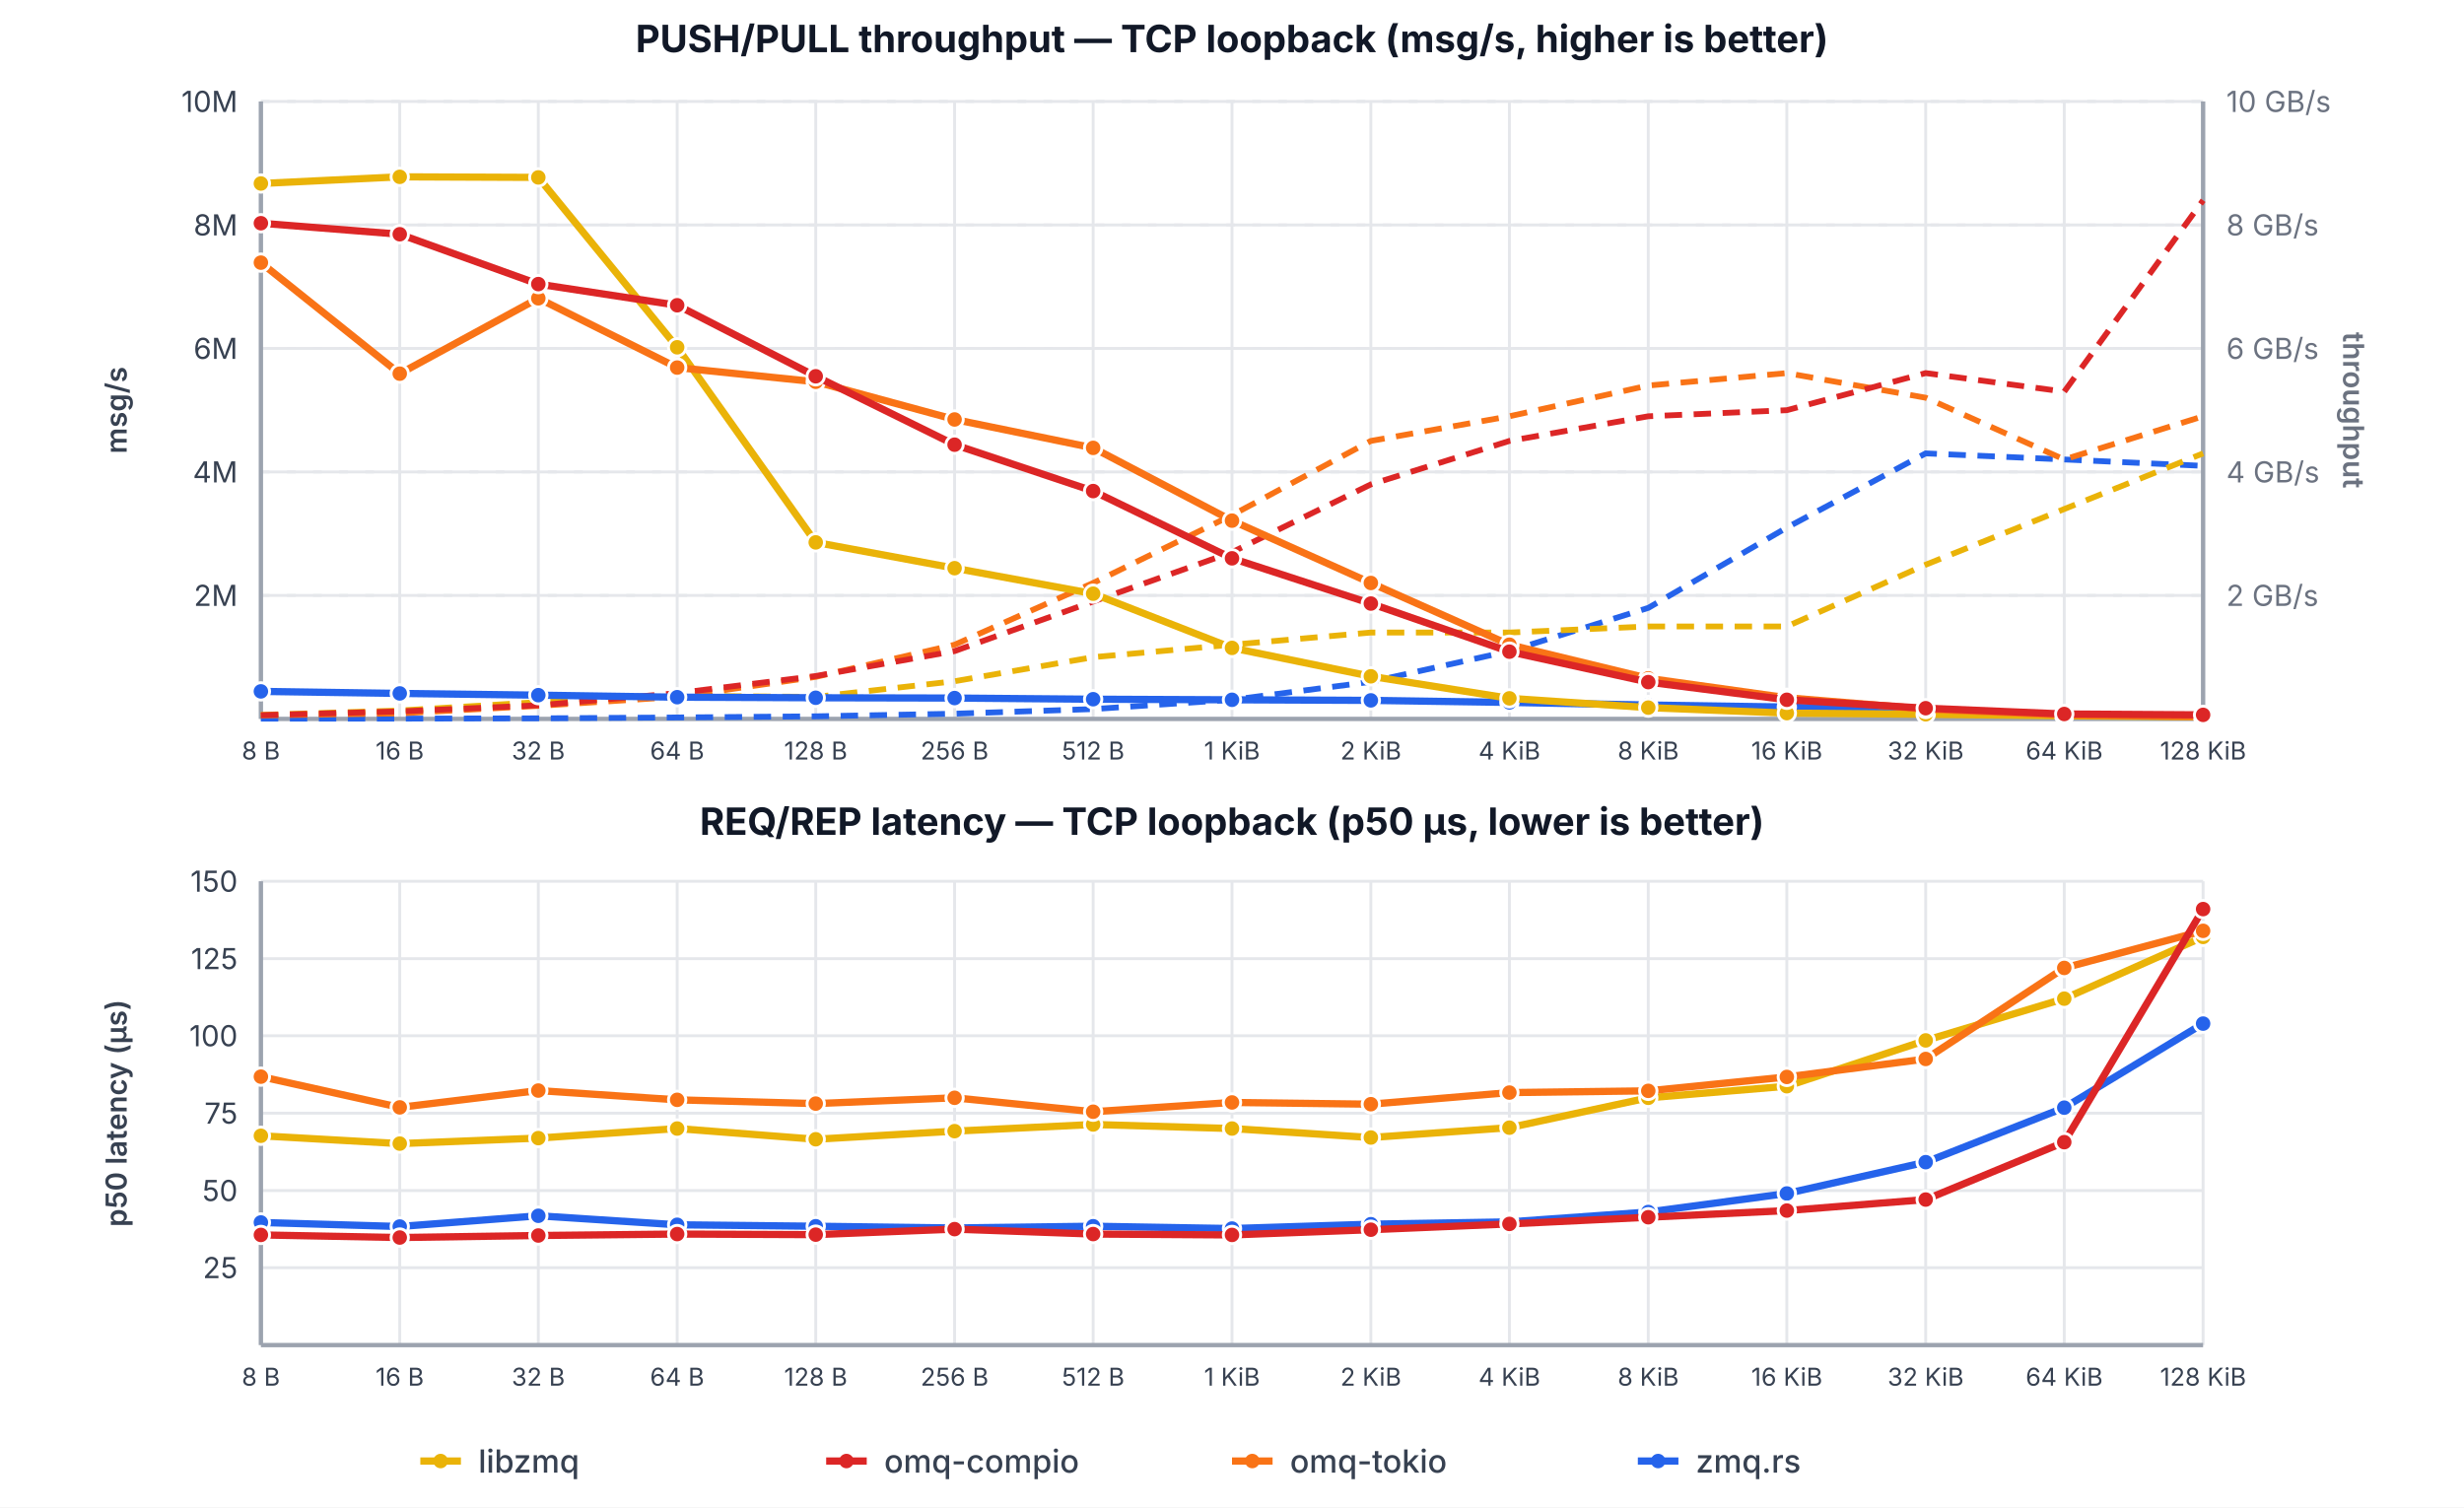
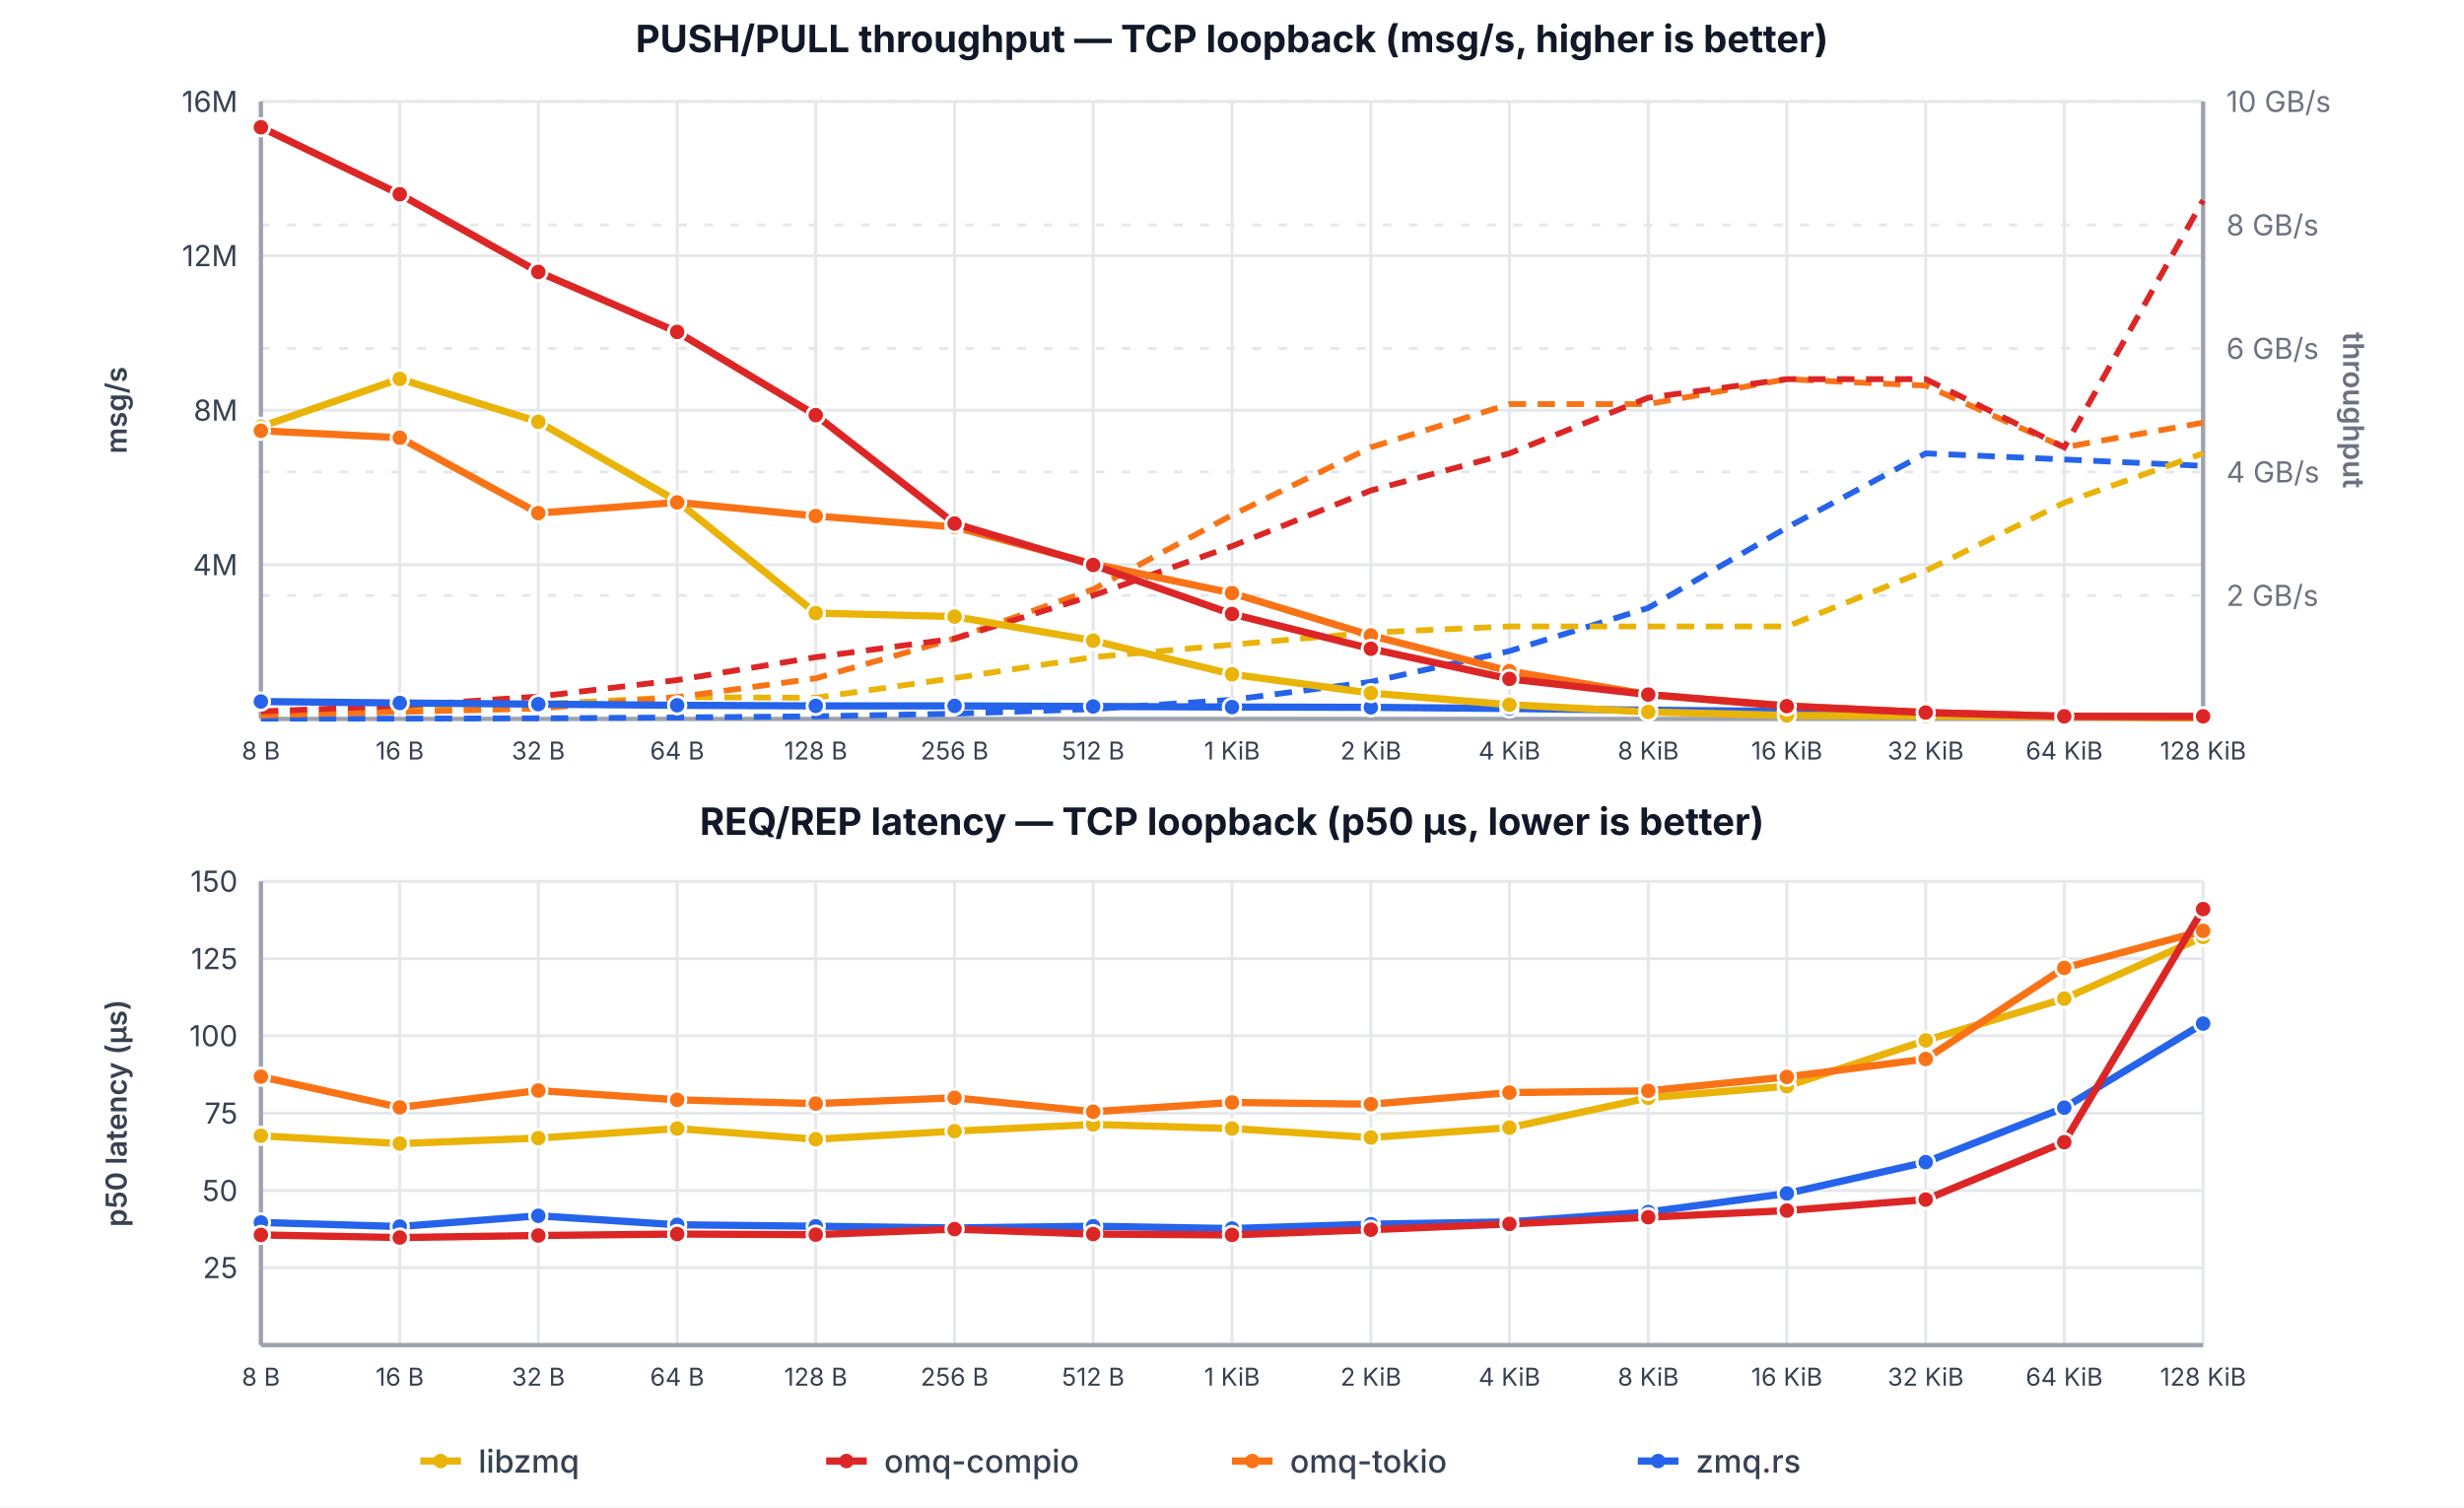
<svg xmlns="http://www.w3.org/2000/svg" viewBox="0 0 850 520" font-family="system-ui, -apple-system, sans-serif">
  <rect width="850" height="520" fill="white" />
  <text x="425.0" y="18" text-anchor="middle" fill="#111827" font-size="13" font-weight="700">PUSH/PULL throughput — TCP loopback (msg/s, higher is better)</text>
-   <line x1="90" y1="205.4" x2="760" y2="205.4" stroke="#e5e7eb" stroke-width="1" />
-   <text x="82" y="205.4" text-anchor="end" dominant-baseline="middle" fill="#374151" font-size="10">2M</text>
-   <line x1="90" y1="162.8" x2="760" y2="162.8" stroke="#e5e7eb" stroke-width="1" />
-   <text x="82" y="162.8" text-anchor="end" dominant-baseline="middle" fill="#374151" font-size="10">4M</text>
-   <line x1="90" y1="120.2" x2="760" y2="120.2" stroke="#e5e7eb" stroke-width="1" />
-   <text x="82" y="120.2" text-anchor="end" dominant-baseline="middle" fill="#374151" font-size="10">6M</text>
-   <line x1="90" y1="77.6" x2="760" y2="77.6" stroke="#e5e7eb" stroke-width="1" />
-   <text x="82" y="77.6" text-anchor="end" dominant-baseline="middle" fill="#374151" font-size="10">8M</text>
+   <line x1="90" y1="194.8" x2="760" y2="194.8" stroke="#e5e7eb" stroke-width="1" />
+   <text x="82" y="194.8" text-anchor="end" dominant-baseline="middle" fill="#374151" font-size="10">4M</text>
+   <line x1="90" y1="141.5" x2="760" y2="141.5" stroke="#e5e7eb" stroke-width="1" />
+   <text x="82" y="141.5" text-anchor="end" dominant-baseline="middle" fill="#374151" font-size="10">8M</text>
+   <line x1="90" y1="88.2" x2="760" y2="88.2" stroke="#e5e7eb" stroke-width="1" />
+   <text x="82" y="88.2" text-anchor="end" dominant-baseline="middle" fill="#374151" font-size="10">12M</text>
  <line x1="90" y1="35.0" x2="760" y2="35.0" stroke="#e5e7eb" stroke-width="1" />
-   <text x="82" y="35.0" text-anchor="end" dominant-baseline="middle" fill="#374151" font-size="10">10M</text>
+   <text x="82" y="35.0" text-anchor="end" dominant-baseline="middle" fill="#374151" font-size="10">16M</text>
  <line x1="90.0" y1="35" x2="90.0" y2="248" stroke="#e5e7eb" stroke-width="1" />
  <line x1="137.9" y1="35" x2="137.9" y2="248" stroke="#e5e7eb" stroke-width="1" />
  <line x1="185.7" y1="35" x2="185.7" y2="248" stroke="#e5e7eb" stroke-width="1" />
  <line x1="233.6" y1="35" x2="233.6" y2="248" stroke="#e5e7eb" stroke-width="1" />
  <line x1="281.4" y1="35" x2="281.4" y2="248" stroke="#e5e7eb" stroke-width="1" />
  <line x1="329.3" y1="35" x2="329.3" y2="248" stroke="#e5e7eb" stroke-width="1" />
  <line x1="377.1" y1="35" x2="377.1" y2="248" stroke="#e5e7eb" stroke-width="1" />
  <line x1="425.0" y1="35" x2="425.0" y2="248" stroke="#e5e7eb" stroke-width="1" />
  <line x1="472.9" y1="35" x2="472.9" y2="248" stroke="#e5e7eb" stroke-width="1" />
  <line x1="520.7" y1="35" x2="520.7" y2="248" stroke="#e5e7eb" stroke-width="1" />
  <line x1="568.6" y1="35" x2="568.6" y2="248" stroke="#e5e7eb" stroke-width="1" />
  <line x1="616.4" y1="35" x2="616.4" y2="248" stroke="#e5e7eb" stroke-width="1" />
  <line x1="664.3" y1="35" x2="664.3" y2="248" stroke="#e5e7eb" stroke-width="1" />
  <line x1="712.1" y1="35" x2="712.1" y2="248" stroke="#e5e7eb" stroke-width="1" />
  <line x1="760.0" y1="35" x2="760.0" y2="248" stroke="#e5e7eb" stroke-width="1" />
  <line x1="90" y1="205.4" x2="760" y2="205.4" stroke="#e5e7eb" stroke-width="1" stroke-dasharray="3,6" />
  <text x="768" y="205.4" text-anchor="start" dominant-baseline="middle" fill="#6b7280" font-size="10">2 GB/s</text>
  <line x1="90" y1="162.8" x2="760" y2="162.8" stroke="#e5e7eb" stroke-width="1" stroke-dasharray="3,6" />
  <text x="768" y="162.8" text-anchor="start" dominant-baseline="middle" fill="#6b7280" font-size="10">4 GB/s</text>
  <line x1="90" y1="120.2" x2="760" y2="120.2" stroke="#e5e7eb" stroke-width="1" stroke-dasharray="3,6" />
  <text x="768" y="120.2" text-anchor="start" dominant-baseline="middle" fill="#6b7280" font-size="10">6 GB/s</text>
  <line x1="90" y1="77.6" x2="760" y2="77.6" stroke="#e5e7eb" stroke-width="1" stroke-dasharray="3,6" />
  <text x="768" y="77.6" text-anchor="start" dominant-baseline="middle" fill="#6b7280" font-size="10">8 GB/s</text>
  <line x1="90" y1="35.0" x2="760" y2="35.0" stroke="#e5e7eb" stroke-width="1" stroke-dasharray="3,6" />
  <text x="768" y="35.0" text-anchor="start" dominant-baseline="middle" fill="#6b7280" font-size="10">10 GB/s</text>
  <line x1="90" y1="35" x2="90" y2="248" stroke="#9ca3af" stroke-width="1.5" />
  <line x1="760" y1="35" x2="760" y2="248" stroke="#9ca3af" stroke-width="1.5" />
  <line x1="90" y1="248" x2="760" y2="248" stroke="#9ca3af" stroke-width="1.5" />
  <text x="40" y="141.5" text-anchor="middle" dominant-baseline="middle" fill="#374151" font-size="10" font-weight="600" transform="rotate(-90,40,141.5)">msg/s</text>
  <text x="812" y="141.5" text-anchor="middle" dominant-baseline="middle" fill="#6b7280" font-size="10" font-weight="600" transform="rotate(90,812,141.5)">throughput</text>
  <polyline points="90.0,247.9 137.9,247.9 185.7,247.8 233.6,247.5 281.4,247.1 329.3,246.2 377.1,244.6 425.0,241.4 472.9,235.2 520.7,224.6 568.6,209.7 616.4,182.0 664.3,156.4 712.1,158.5 760.0,160.7" fill="none" stroke="#2563eb" stroke-width="2" stroke-dasharray="6,4" />
-   <polyline points="90.0,246.6 137.9,245.1 185.7,242.2 233.6,240.0 281.4,240.4 329.3,235.0 377.1,226.7 425.0,222.4 472.9,218.2 520.7,218.2 568.6,216.1 616.4,216.1 664.3,194.8 712.1,175.6 760.0,156.4" fill="none" stroke="#eab308" stroke-width="2" stroke-dasharray="6,4" />
-   <polyline points="90.0,246.8 137.9,246.1 185.7,243.5 233.6,240.4 281.4,233.5 329.3,222.4 377.1,201.1 425.0,177.7 472.9,152.1 520.7,143.6 568.6,133.0 616.4,128.7 664.3,137.2 712.1,158.5 760.0,143.6" fill="none" stroke="#f97316" stroke-width="2" stroke-dasharray="6,4" />
-   <polyline points="90.0,246.7 137.9,245.4 185.7,243.3 233.6,239.1 281.4,233.2 329.3,224.6 377.1,207.5 425.0,190.5 472.9,167.1 520.7,152.1 568.6,143.6 616.4,141.5 664.3,128.7 712.1,135.1 760.0,69.1" fill="none" stroke="#dc2626" stroke-width="2" stroke-dasharray="6,4" />
-   <polyline points="90.0,238.5 137.9,239.2 185.7,239.8 233.6,240.5 281.4,240.7 329.3,240.8 377.1,241.2 425.0,241.4 472.9,241.6 520.7,242.3 568.6,243.2 616.4,243.9 664.3,245.2 712.1,246.6 760.0,247.3" fill="none" stroke="#2563eb" stroke-width="2.5" stroke-linecap="round" stroke-linejoin="round" />
-   <circle cx="90.0" cy="238.5" r="3" fill="#2563eb" stroke="white" stroke-width="1" />
-   <circle cx="137.9" cy="239.2" r="3" fill="#2563eb" stroke="white" stroke-width="1" />
-   <circle cx="185.7" cy="239.8" r="3" fill="#2563eb" stroke="white" stroke-width="1" />
-   <circle cx="233.6" cy="240.5" r="3" fill="#2563eb" stroke="white" stroke-width="1" />
-   <circle cx="281.4" cy="240.7" r="3" fill="#2563eb" stroke="white" stroke-width="1" />
-   <circle cx="329.3" cy="240.8" r="3" fill="#2563eb" stroke="white" stroke-width="1" />
-   <circle cx="377.1" cy="241.2" r="3" fill="#2563eb" stroke="white" stroke-width="1" />
-   <circle cx="425.0" cy="241.4" r="3" fill="#2563eb" stroke="white" stroke-width="1" />
-   <circle cx="472.9" cy="241.6" r="3" fill="#2563eb" stroke="white" stroke-width="1" />
-   <circle cx="520.7" cy="242.3" r="3" fill="#2563eb" stroke="white" stroke-width="1" />
-   <circle cx="568.6" cy="243.2" r="3" fill="#2563eb" stroke="white" stroke-width="1" />
-   <circle cx="616.4" cy="243.9" r="3" fill="#2563eb" stroke="white" stroke-width="1" />
-   <circle cx="664.3" cy="245.2" r="3" fill="#2563eb" stroke="white" stroke-width="1" />
-   <circle cx="712.1" cy="246.6" r="3" fill="#2563eb" stroke="white" stroke-width="1" />
-   <circle cx="760.0" cy="247.3" r="3" fill="#2563eb" stroke="white" stroke-width="1" />
-   <polyline points="90.0,63.3 137.9,61.0 185.7,61.2 233.6,119.8 281.4,187.1 329.3,196.0 377.1,204.8 425.0,223.5 472.9,233.3 520.7,240.9 568.6,244.1 616.4,246.0 664.3,246.4 712.1,246.9 760.0,247.3" fill="none" stroke="#eab308" stroke-width="2.5" stroke-linecap="round" stroke-linejoin="round" />
-   <circle cx="90.0" cy="63.3" r="3" fill="#eab308" stroke="white" stroke-width="1" />
-   <circle cx="137.9" cy="61.0" r="3" fill="#eab308" stroke="white" stroke-width="1" />
-   <circle cx="185.7" cy="61.2" r="3" fill="#eab308" stroke="white" stroke-width="1" />
-   <circle cx="233.6" cy="119.8" r="3" fill="#eab308" stroke="white" stroke-width="1" />
-   <circle cx="281.4" cy="187.1" r="3" fill="#eab308" stroke="white" stroke-width="1" />
-   <circle cx="329.3" cy="196.0" r="3" fill="#eab308" stroke="white" stroke-width="1" />
-   <circle cx="377.1" cy="204.8" r="3" fill="#eab308" stroke="white" stroke-width="1" />
-   <circle cx="425.0" cy="223.5" r="3" fill="#eab308" stroke="white" stroke-width="1" />
-   <circle cx="472.9" cy="233.3" r="3" fill="#eab308" stroke="white" stroke-width="1" />
-   <circle cx="520.7" cy="240.9" r="3" fill="#eab308" stroke="white" stroke-width="1" />
-   <circle cx="568.6" cy="244.1" r="3" fill="#eab308" stroke="white" stroke-width="1" />
-   <circle cx="616.4" cy="246.0" r="3" fill="#eab308" stroke="white" stroke-width="1" />
-   <circle cx="664.3" cy="246.4" r="3" fill="#eab308" stroke="white" stroke-width="1" />
-   <circle cx="712.1" cy="246.9" r="3" fill="#eab308" stroke="white" stroke-width="1" />
-   <circle cx="760.0" cy="247.3" r="3" fill="#eab308" stroke="white" stroke-width="1" />
-   <polyline points="90.0,90.6 137.9,128.9 185.7,102.9 233.6,126.8 281.4,131.7 329.3,144.7 377.1,154.5 425.0,179.6 472.9,201.1 520.7,222.4 568.6,234.0 616.4,240.7 664.3,244.6 712.1,246.6 760.0,247.2" fill="none" stroke="#f97316" stroke-width="2.5" stroke-linecap="round" stroke-linejoin="round" />
-   <circle cx="90.0" cy="90.6" r="3" fill="#f97316" stroke="white" stroke-width="1" />
-   <circle cx="137.9" cy="128.9" r="3" fill="#f97316" stroke="white" stroke-width="1" />
-   <circle cx="185.7" cy="102.9" r="3" fill="#f97316" stroke="white" stroke-width="1" />
-   <circle cx="233.6" cy="126.8" r="3" fill="#f97316" stroke="white" stroke-width="1" />
-   <circle cx="281.4" cy="131.7" r="3" fill="#f97316" stroke="white" stroke-width="1" />
-   <circle cx="329.3" cy="144.7" r="3" fill="#f97316" stroke="white" stroke-width="1" />
-   <circle cx="377.1" cy="154.5" r="3" fill="#f97316" stroke="white" stroke-width="1" />
-   <circle cx="425.0" cy="179.6" r="3" fill="#f97316" stroke="white" stroke-width="1" />
-   <circle cx="472.9" cy="201.1" r="3" fill="#f97316" stroke="white" stroke-width="1" />
-   <circle cx="520.7" cy="222.4" r="3" fill="#f97316" stroke="white" stroke-width="1" />
-   <circle cx="568.6" cy="234.0" r="3" fill="#f97316" stroke="white" stroke-width="1" />
-   <circle cx="616.4" cy="240.7" r="3" fill="#f97316" stroke="white" stroke-width="1" />
-   <circle cx="664.3" cy="244.6" r="3" fill="#f97316" stroke="white" stroke-width="1" />
-   <circle cx="712.1" cy="246.6" r="3" fill="#f97316" stroke="white" stroke-width="1" />
-   <circle cx="760.0" cy="247.2" r="3" fill="#f97316" stroke="white" stroke-width="1" />
-   <polyline points="90.0,77.0 137.9,80.8 185.7,98.0 233.6,105.3 281.4,129.8 329.3,153.4 377.1,169.4 425.0,192.6 472.9,208.2 520.7,224.8 568.6,235.3 616.4,241.4 664.3,244.3 712.1,246.3 760.0,246.6" fill="none" stroke="#dc2626" stroke-width="2.5" stroke-linecap="round" stroke-linejoin="round" />
-   <circle cx="90.0" cy="77.0" r="3" fill="#dc2626" stroke="white" stroke-width="1" />
-   <circle cx="137.9" cy="80.8" r="3" fill="#dc2626" stroke="white" stroke-width="1" />
-   <circle cx="185.7" cy="98.0" r="3" fill="#dc2626" stroke="white" stroke-width="1" />
-   <circle cx="233.6" cy="105.3" r="3" fill="#dc2626" stroke="white" stroke-width="1" />
-   <circle cx="281.4" cy="129.8" r="3" fill="#dc2626" stroke="white" stroke-width="1" />
-   <circle cx="329.3" cy="153.4" r="3" fill="#dc2626" stroke="white" stroke-width="1" />
-   <circle cx="377.1" cy="169.4" r="3" fill="#dc2626" stroke="white" stroke-width="1" />
-   <circle cx="425.0" cy="192.6" r="3" fill="#dc2626" stroke="white" stroke-width="1" />
-   <circle cx="472.9" cy="208.2" r="3" fill="#dc2626" stroke="white" stroke-width="1" />
-   <circle cx="520.7" cy="224.8" r="3" fill="#dc2626" stroke="white" stroke-width="1" />
-   <circle cx="568.6" cy="235.3" r="3" fill="#dc2626" stroke="white" stroke-width="1" />
-   <circle cx="616.4" cy="241.4" r="3" fill="#dc2626" stroke="white" stroke-width="1" />
-   <circle cx="664.3" cy="244.3" r="3" fill="#dc2626" stroke="white" stroke-width="1" />
-   <circle cx="712.1" cy="246.3" r="3" fill="#dc2626" stroke="white" stroke-width="1" />
-   <circle cx="760.0" cy="246.6" r="3" fill="#dc2626" stroke="white" stroke-width="1" />
+   <polyline points="90.0,246.7 137.9,245.1 185.7,242.9 233.6,240.5 281.4,240.7 329.3,233.9 377.1,226.7 425.0,222.4 472.9,218.2 520.7,216.1 568.6,216.1 616.4,216.1 664.3,196.9 712.1,173.4 760.0,156.4" fill="none" stroke="#eab308" stroke-width="2" stroke-dasharray="6,4" />
+   <polyline points="90.0,246.8 137.9,245.6 185.7,244.4 233.6,240.5 281.4,234.0 329.3,220.3 377.1,203.3 425.0,177.7 472.9,154.3 520.7,139.4 568.6,139.4 616.4,130.8 664.3,133.0 712.1,154.3 760.0,145.8" fill="none" stroke="#f97316" stroke-width="2" stroke-dasharray="6,4" />
+   <polyline points="90.0,245.4 137.9,243.5 185.7,240.3 233.6,234.6 281.4,226.7 329.3,220.3 377.1,205.4 425.0,188.4 472.9,169.2 520.7,156.4 568.6,137.2 616.4,130.8 664.3,130.8 712.1,154.3 760.0,69.1" fill="none" stroke="#dc2626" stroke-width="2" stroke-dasharray="6,4" />
+   <polyline points="90.0,242.0 137.9,242.5 185.7,242.9 233.6,243.3 281.4,243.5 329.3,243.5 377.1,243.7 425.0,243.9 472.9,244.0 520.7,244.4 568.6,245.0 616.4,245.4 664.3,246.2 712.1,247.1 760.0,247.6" fill="none" stroke="#2563eb" stroke-width="2.5" stroke-linecap="round" stroke-linejoin="round" />
+   <circle cx="90.0" cy="242.0" r="3" fill="#2563eb" stroke="white" stroke-width="1" />
+   <circle cx="137.9" cy="242.5" r="3" fill="#2563eb" stroke="white" stroke-width="1" />
+   <circle cx="185.7" cy="242.9" r="3" fill="#2563eb" stroke="white" stroke-width="1" />
+   <circle cx="233.6" cy="243.3" r="3" fill="#2563eb" stroke="white" stroke-width="1" />
+   <circle cx="281.4" cy="243.5" r="3" fill="#2563eb" stroke="white" stroke-width="1" />
+   <circle cx="329.3" cy="243.5" r="3" fill="#2563eb" stroke="white" stroke-width="1" />
+   <circle cx="377.1" cy="243.7" r="3" fill="#2563eb" stroke="white" stroke-width="1" />
+   <circle cx="425.0" cy="243.9" r="3" fill="#2563eb" stroke="white" stroke-width="1" />
+   <circle cx="472.9" cy="244.0" r="3" fill="#2563eb" stroke="white" stroke-width="1" />
+   <circle cx="520.7" cy="244.4" r="3" fill="#2563eb" stroke="white" stroke-width="1" />
+   <circle cx="568.6" cy="245.0" r="3" fill="#2563eb" stroke="white" stroke-width="1" />
+   <circle cx="616.4" cy="245.4" r="3" fill="#2563eb" stroke="white" stroke-width="1" />
+   <circle cx="664.3" cy="246.2" r="3" fill="#2563eb" stroke="white" stroke-width="1" />
+   <circle cx="712.1" cy="247.1" r="3" fill="#2563eb" stroke="white" stroke-width="1" />
+   <circle cx="760.0" cy="247.6" r="3" fill="#2563eb" stroke="white" stroke-width="1" />
+   <polyline points="90.0,147.2 137.9,130.7 185.7,145.5 233.6,172.9 281.4,211.5 329.3,212.7 377.1,221.0 425.0,232.6 472.9,239.1 520.7,243.1 568.6,245.6 616.4,246.8 664.3,247.0 712.1,247.3 760.0,247.6" fill="none" stroke="#eab308" stroke-width="2.5" stroke-linecap="round" stroke-linejoin="round" />
+   <circle cx="90.0" cy="147.2" r="3" fill="#eab308" stroke="white" stroke-width="1" />
+   <circle cx="137.9" cy="130.7" r="3" fill="#eab308" stroke="white" stroke-width="1" />
+   <circle cx="185.7" cy="145.5" r="3" fill="#eab308" stroke="white" stroke-width="1" />
+   <circle cx="233.6" cy="172.9" r="3" fill="#eab308" stroke="white" stroke-width="1" />
+   <circle cx="281.4" cy="211.5" r="3" fill="#eab308" stroke="white" stroke-width="1" />
+   <circle cx="329.3" cy="212.7" r="3" fill="#eab308" stroke="white" stroke-width="1" />
+   <circle cx="377.1" cy="221.0" r="3" fill="#eab308" stroke="white" stroke-width="1" />
+   <circle cx="425.0" cy="232.6" r="3" fill="#eab308" stroke="white" stroke-width="1" />
+   <circle cx="472.9" cy="239.1" r="3" fill="#eab308" stroke="white" stroke-width="1" />
+   <circle cx="520.7" cy="243.1" r="3" fill="#eab308" stroke="white" stroke-width="1" />
+   <circle cx="568.6" cy="245.6" r="3" fill="#eab308" stroke="white" stroke-width="1" />
+   <circle cx="616.4" cy="246.8" r="3" fill="#eab308" stroke="white" stroke-width="1" />
+   <circle cx="664.3" cy="247.0" r="3" fill="#eab308" stroke="white" stroke-width="1" />
+   <circle cx="712.1" cy="247.3" r="3" fill="#eab308" stroke="white" stroke-width="1" />
+   <circle cx="760.0" cy="247.6" r="3" fill="#eab308" stroke="white" stroke-width="1" />
+   <polyline points="90.0,148.6 137.9,151.0 185.7,177.0 233.6,173.3 281.4,178.0 329.3,181.8 377.1,194.5 425.0,204.6 472.9,219.2 520.7,231.5 568.6,239.6 616.4,243.5 664.3,245.8 712.1,247.1 760.0,247.5" fill="none" stroke="#f97316" stroke-width="2.5" stroke-linecap="round" stroke-linejoin="round" />
+   <circle cx="90.0" cy="148.6" r="3" fill="#f97316" stroke="white" stroke-width="1" />
+   <circle cx="137.9" cy="151.0" r="3" fill="#f97316" stroke="white" stroke-width="1" />
+   <circle cx="185.7" cy="177.0" r="3" fill="#f97316" stroke="white" stroke-width="1" />
+   <circle cx="233.6" cy="173.3" r="3" fill="#f97316" stroke="white" stroke-width="1" />
+   <circle cx="281.4" cy="178.0" r="3" fill="#f97316" stroke="white" stroke-width="1" />
+   <circle cx="329.3" cy="181.8" r="3" fill="#f97316" stroke="white" stroke-width="1" />
+   <circle cx="377.1" cy="194.5" r="3" fill="#f97316" stroke="white" stroke-width="1" />
+   <circle cx="425.0" cy="204.6" r="3" fill="#f97316" stroke="white" stroke-width="1" />
+   <circle cx="472.9" cy="219.2" r="3" fill="#f97316" stroke="white" stroke-width="1" />
+   <circle cx="520.7" cy="231.5" r="3" fill="#f97316" stroke="white" stroke-width="1" />
+   <circle cx="568.6" cy="239.6" r="3" fill="#f97316" stroke="white" stroke-width="1" />
+   <circle cx="616.4" cy="243.5" r="3" fill="#f97316" stroke="white" stroke-width="1" />
+   <circle cx="664.3" cy="245.8" r="3" fill="#f97316" stroke="white" stroke-width="1" />
+   <circle cx="712.1" cy="247.1" r="3" fill="#f97316" stroke="white" stroke-width="1" />
+   <circle cx="760.0" cy="247.5" r="3" fill="#f97316" stroke="white" stroke-width="1" />
+   <polyline points="90.0,43.9 137.9,67.0 185.7,93.8 233.6,114.5 281.4,143.2 329.3,180.6 377.1,194.9 425.0,211.8 472.9,223.8 520.7,234.2 568.6,239.6 616.4,243.6 664.3,245.8 712.1,247.1 760.0,247.1" fill="none" stroke="#dc2626" stroke-width="2.5" stroke-linecap="round" stroke-linejoin="round" />
+   <circle cx="90.0" cy="43.9" r="3" fill="#dc2626" stroke="white" stroke-width="1" />
+   <circle cx="137.9" cy="67.0" r="3" fill="#dc2626" stroke="white" stroke-width="1" />
+   <circle cx="185.7" cy="93.8" r="3" fill="#dc2626" stroke="white" stroke-width="1" />
+   <circle cx="233.6" cy="114.5" r="3" fill="#dc2626" stroke="white" stroke-width="1" />
+   <circle cx="281.4" cy="143.2" r="3" fill="#dc2626" stroke="white" stroke-width="1" />
+   <circle cx="329.3" cy="180.6" r="3" fill="#dc2626" stroke="white" stroke-width="1" />
+   <circle cx="377.1" cy="194.9" r="3" fill="#dc2626" stroke="white" stroke-width="1" />
+   <circle cx="425.0" cy="211.8" r="3" fill="#dc2626" stroke="white" stroke-width="1" />
+   <circle cx="472.9" cy="223.8" r="3" fill="#dc2626" stroke="white" stroke-width="1" />
+   <circle cx="520.7" cy="234.2" r="3" fill="#dc2626" stroke="white" stroke-width="1" />
+   <circle cx="568.6" cy="239.6" r="3" fill="#dc2626" stroke="white" stroke-width="1" />
+   <circle cx="616.4" cy="243.6" r="3" fill="#dc2626" stroke="white" stroke-width="1" />
+   <circle cx="664.3" cy="245.8" r="3" fill="#dc2626" stroke="white" stroke-width="1" />
+   <circle cx="712.1" cy="247.1" r="3" fill="#dc2626" stroke="white" stroke-width="1" />
+   <circle cx="760.0" cy="247.1" r="3" fill="#dc2626" stroke="white" stroke-width="1" />
  <text x="90.0" y="262" text-anchor="middle" fill="#374151" font-size="8.5">8 B</text>
  <text x="137.9" y="262" text-anchor="middle" fill="#374151" font-size="8.5">16 B</text>
  <text x="185.7" y="262" text-anchor="middle" fill="#374151" font-size="8.5">32 B</text>
  <text x="233.6" y="262" text-anchor="middle" fill="#374151" font-size="8.5">64 B</text>
  <text x="281.4" y="262" text-anchor="middle" fill="#374151" font-size="8.5">128 B</text>
  <text x="329.3" y="262" text-anchor="middle" fill="#374151" font-size="8.5">256 B</text>
  <text x="377.1" y="262" text-anchor="middle" fill="#374151" font-size="8.5">512 B</text>
  <text x="425.0" y="262" text-anchor="middle" fill="#374151" font-size="8.5">1 KiB</text>
  <text x="472.9" y="262" text-anchor="middle" fill="#374151" font-size="8.5">2 KiB</text>
  <text x="520.7" y="262" text-anchor="middle" fill="#374151" font-size="8.5">4 KiB</text>
  <text x="568.6" y="262" text-anchor="middle" fill="#374151" font-size="8.5">8 KiB</text>
  <text x="616.4" y="262" text-anchor="middle" fill="#374151" font-size="8.5">16 KiB</text>
  <text x="664.3" y="262" text-anchor="middle" fill="#374151" font-size="8.5">32 KiB</text>
  <text x="712.1" y="262" text-anchor="middle" fill="#374151" font-size="8.5">64 KiB</text>
  <text x="760.0" y="262" text-anchor="middle" fill="#374151" font-size="8.5">128 KiB</text>
  <text x="425.0" y="288" text-anchor="middle" fill="#111827" font-size="13" font-weight="700">REQ/REP latency — TCP loopback (p50 µs, lower is better)</text>
  <line x1="90" y1="437.3" x2="760" y2="437.3" stroke="#e5e7eb" stroke-width="1" />
  <text x="82" y="437.3" text-anchor="end" dominant-baseline="middle" fill="#374151" font-size="10">25</text>
  <line x1="90" y1="410.7" x2="760" y2="410.7" stroke="#e5e7eb" stroke-width="1" />
  <text x="82" y="410.7" text-anchor="end" dominant-baseline="middle" fill="#374151" font-size="10">50</text>
  <line x1="90" y1="384.0" x2="760" y2="384.0" stroke="#e5e7eb" stroke-width="1" />
  <text x="82" y="384.0" text-anchor="end" dominant-baseline="middle" fill="#374151" font-size="10">75</text>
  <line x1="90" y1="357.3" x2="760" y2="357.3" stroke="#e5e7eb" stroke-width="1" />
  <text x="82" y="357.3" text-anchor="end" dominant-baseline="middle" fill="#374151" font-size="10">100</text>
  <line x1="90" y1="330.7" x2="760" y2="330.7" stroke="#e5e7eb" stroke-width="1" />
  <text x="82" y="330.7" text-anchor="end" dominant-baseline="middle" fill="#374151" font-size="10">125</text>
  <line x1="90" y1="304.0" x2="760" y2="304.0" stroke="#e5e7eb" stroke-width="1" />
  <text x="82" y="304.0" text-anchor="end" dominant-baseline="middle" fill="#374151" font-size="10">150</text>
  <line x1="90.0" y1="304" x2="90.0" y2="464" stroke="#e5e7eb" stroke-width="1" />
  <line x1="137.9" y1="304" x2="137.9" y2="464" stroke="#e5e7eb" stroke-width="1" />
  <line x1="185.7" y1="304" x2="185.7" y2="464" stroke="#e5e7eb" stroke-width="1" />
  <line x1="233.6" y1="304" x2="233.6" y2="464" stroke="#e5e7eb" stroke-width="1" />
  <line x1="281.4" y1="304" x2="281.4" y2="464" stroke="#e5e7eb" stroke-width="1" />
  <line x1="329.3" y1="304" x2="329.3" y2="464" stroke="#e5e7eb" stroke-width="1" />
  <line x1="377.1" y1="304" x2="377.1" y2="464" stroke="#e5e7eb" stroke-width="1" />
  <line x1="425.0" y1="304" x2="425.0" y2="464" stroke="#e5e7eb" stroke-width="1" />
  <line x1="472.9" y1="304" x2="472.9" y2="464" stroke="#e5e7eb" stroke-width="1" />
  <line x1="520.7" y1="304" x2="520.7" y2="464" stroke="#e5e7eb" stroke-width="1" />
  <line x1="568.6" y1="304" x2="568.6" y2="464" stroke="#e5e7eb" stroke-width="1" />
  <line x1="616.4" y1="304" x2="616.4" y2="464" stroke="#e5e7eb" stroke-width="1" />
  <line x1="664.3" y1="304" x2="664.3" y2="464" stroke="#e5e7eb" stroke-width="1" />
  <line x1="712.1" y1="304" x2="712.1" y2="464" stroke="#e5e7eb" stroke-width="1" />
  <line x1="760.0" y1="304" x2="760.0" y2="464" stroke="#e5e7eb" stroke-width="1" />
  <line x1="90" y1="304" x2="90" y2="464" stroke="#9ca3af" stroke-width="1.5" />
  <line x1="90" y1="464" x2="760" y2="464" stroke="#9ca3af" stroke-width="1.5" />
  <text x="40" y="384.0" text-anchor="middle" dominant-baseline="middle" fill="#374151" font-size="10" font-weight="600" transform="rotate(-90,40,384.0)">p50 latency (µs)</text>
  <polyline points="90.0,391.8 137.9,394.5 185.7,392.6 233.6,389.3 281.4,393.0 329.3,390.2 377.1,387.9 425.0,389.3 472.9,392.4 520.7,389.0 568.6,378.7 616.4,374.7 664.3,358.9 712.1,344.5 760.0,323.2" fill="none" stroke="#eab308" stroke-width="2.5" stroke-linecap="round" stroke-linejoin="round" />
  <circle cx="90.0" cy="391.8" r="3" fill="#eab308" stroke="white" stroke-width="1" />
  <circle cx="137.9" cy="394.5" r="3" fill="#eab308" stroke="white" stroke-width="1" />
  <circle cx="185.7" cy="392.6" r="3" fill="#eab308" stroke="white" stroke-width="1" />
  <circle cx="233.6" cy="389.3" r="3" fill="#eab308" stroke="white" stroke-width="1" />
  <circle cx="281.4" cy="393.0" r="3" fill="#eab308" stroke="white" stroke-width="1" />
  <circle cx="329.3" cy="390.2" r="3" fill="#eab308" stroke="white" stroke-width="1" />
  <circle cx="377.1" cy="387.9" r="3" fill="#eab308" stroke="white" stroke-width="1" />
  <circle cx="425.0" cy="389.3" r="3" fill="#eab308" stroke="white" stroke-width="1" />
  <circle cx="472.9" cy="392.4" r="3" fill="#eab308" stroke="white" stroke-width="1" />
  <circle cx="520.7" cy="389.0" r="3" fill="#eab308" stroke="white" stroke-width="1" />
  <circle cx="568.6" cy="378.7" r="3" fill="#eab308" stroke="white" stroke-width="1" />
  <circle cx="616.4" cy="374.7" r="3" fill="#eab308" stroke="white" stroke-width="1" />
  <circle cx="664.3" cy="358.9" r="3" fill="#eab308" stroke="white" stroke-width="1" />
  <circle cx="712.1" cy="344.5" r="3" fill="#eab308" stroke="white" stroke-width="1" />
  <circle cx="760.0" cy="323.2" r="3" fill="#eab308" stroke="white" stroke-width="1" />
  <polyline points="90.0,371.4 137.9,382.0 185.7,376.2 233.6,379.4 281.4,380.7 329.3,378.7 377.1,383.5 425.0,380.3 472.9,380.9 520.7,376.9 568.6,376.3 616.4,371.5 664.3,365.3 712.1,333.9 760.0,321.1" fill="none" stroke="#f97316" stroke-width="2.5" stroke-linecap="round" stroke-linejoin="round" />
  <circle cx="90.0" cy="371.4" r="3" fill="#f97316" stroke="white" stroke-width="1" />
  <circle cx="137.9" cy="382.0" r="3" fill="#f97316" stroke="white" stroke-width="1" />
  <circle cx="185.7" cy="376.2" r="3" fill="#f97316" stroke="white" stroke-width="1" />
  <circle cx="233.6" cy="379.4" r="3" fill="#f97316" stroke="white" stroke-width="1" />
  <circle cx="281.4" cy="380.7" r="3" fill="#f97316" stroke="white" stroke-width="1" />
  <circle cx="329.3" cy="378.7" r="3" fill="#f97316" stroke="white" stroke-width="1" />
  <circle cx="377.1" cy="383.5" r="3" fill="#f97316" stroke="white" stroke-width="1" />
  <circle cx="425.0" cy="380.3" r="3" fill="#f97316" stroke="white" stroke-width="1" />
  <circle cx="472.9" cy="380.9" r="3" fill="#f97316" stroke="white" stroke-width="1" />
  <circle cx="520.7" cy="376.9" r="3" fill="#f97316" stroke="white" stroke-width="1" />
  <circle cx="568.6" cy="376.3" r="3" fill="#f97316" stroke="white" stroke-width="1" />
  <circle cx="616.4" cy="371.5" r="3" fill="#f97316" stroke="white" stroke-width="1" />
  <circle cx="664.3" cy="365.3" r="3" fill="#f97316" stroke="white" stroke-width="1" />
  <circle cx="712.1" cy="333.9" r="3" fill="#f97316" stroke="white" stroke-width="1" />
  <circle cx="760.0" cy="321.1" r="3" fill="#f97316" stroke="white" stroke-width="1" />
  <polyline points="90.0,421.7 137.9,423.1 185.7,419.4 233.6,422.5 281.4,423.0 329.3,423.6 377.1,423.0 425.0,423.8 472.9,422.3 520.7,421.5 568.6,418.1 616.4,411.7 664.3,400.9 712.1,382.1 760.0,353.1" fill="none" stroke="#2563eb" stroke-width="2.5" stroke-linecap="round" stroke-linejoin="round" />
  <circle cx="90.0" cy="421.7" r="3" fill="#2563eb" stroke="white" stroke-width="1" />
  <circle cx="137.9" cy="423.1" r="3" fill="#2563eb" stroke="white" stroke-width="1" />
  <circle cx="185.7" cy="419.4" r="3" fill="#2563eb" stroke="white" stroke-width="1" />
  <circle cx="233.6" cy="422.5" r="3" fill="#2563eb" stroke="white" stroke-width="1" />
  <circle cx="281.4" cy="423.0" r="3" fill="#2563eb" stroke="white" stroke-width="1" />
  <circle cx="329.3" cy="423.6" r="3" fill="#2563eb" stroke="white" stroke-width="1" />
  <circle cx="377.1" cy="423.0" r="3" fill="#2563eb" stroke="white" stroke-width="1" />
  <circle cx="425.0" cy="423.8" r="3" fill="#2563eb" stroke="white" stroke-width="1" />
  <circle cx="472.9" cy="422.3" r="3" fill="#2563eb" stroke="white" stroke-width="1" />
  <circle cx="520.7" cy="421.5" r="3" fill="#2563eb" stroke="white" stroke-width="1" />
  <circle cx="568.6" cy="418.1" r="3" fill="#2563eb" stroke="white" stroke-width="1" />
  <circle cx="616.4" cy="411.7" r="3" fill="#2563eb" stroke="white" stroke-width="1" />
  <circle cx="664.3" cy="400.9" r="3" fill="#2563eb" stroke="white" stroke-width="1" />
  <circle cx="712.1" cy="382.1" r="3" fill="#2563eb" stroke="white" stroke-width="1" />
  <circle cx="760.0" cy="353.1" r="3" fill="#2563eb" stroke="white" stroke-width="1" />
  <polyline points="90.0,426.0 137.9,426.9 185.7,426.2 233.6,425.7 281.4,425.9 329.3,424.0 377.1,425.7 425.0,426.0 472.9,424.2 520.7,422.2 568.6,419.9 616.4,417.6 664.3,413.8 712.1,394.0 760.0,313.6" fill="none" stroke="#dc2626" stroke-width="2.5" stroke-linecap="round" stroke-linejoin="round" />
  <circle cx="90.0" cy="426.0" r="3" fill="#dc2626" stroke="white" stroke-width="1" />
  <circle cx="137.9" cy="426.9" r="3" fill="#dc2626" stroke="white" stroke-width="1" />
  <circle cx="185.7" cy="426.2" r="3" fill="#dc2626" stroke="white" stroke-width="1" />
  <circle cx="233.6" cy="425.7" r="3" fill="#dc2626" stroke="white" stroke-width="1" />
  <circle cx="281.4" cy="425.9" r="3" fill="#dc2626" stroke="white" stroke-width="1" />
  <circle cx="329.3" cy="424.0" r="3" fill="#dc2626" stroke="white" stroke-width="1" />
  <circle cx="377.1" cy="425.7" r="3" fill="#dc2626" stroke="white" stroke-width="1" />
  <circle cx="425.0" cy="426.0" r="3" fill="#dc2626" stroke="white" stroke-width="1" />
  <circle cx="472.9" cy="424.2" r="3" fill="#dc2626" stroke="white" stroke-width="1" />
  <circle cx="520.7" cy="422.2" r="3" fill="#dc2626" stroke="white" stroke-width="1" />
  <circle cx="568.6" cy="419.9" r="3" fill="#dc2626" stroke="white" stroke-width="1" />
  <circle cx="616.4" cy="417.6" r="3" fill="#dc2626" stroke="white" stroke-width="1" />
  <circle cx="664.3" cy="413.8" r="3" fill="#dc2626" stroke="white" stroke-width="1" />
  <circle cx="712.1" cy="394.0" r="3" fill="#dc2626" stroke="white" stroke-width="1" />
  <circle cx="760.0" cy="313.6" r="3" fill="#dc2626" stroke="white" stroke-width="1" />
  <text x="90.0" y="478" text-anchor="middle" fill="#374151" font-size="8.5">8 B</text>
  <text x="137.9" y="478" text-anchor="middle" fill="#374151" font-size="8.5">16 B</text>
  <text x="185.7" y="478" text-anchor="middle" fill="#374151" font-size="8.5">32 B</text>
  <text x="233.6" y="478" text-anchor="middle" fill="#374151" font-size="8.5">64 B</text>
  <text x="281.4" y="478" text-anchor="middle" fill="#374151" font-size="8.5">128 B</text>
  <text x="329.3" y="478" text-anchor="middle" fill="#374151" font-size="8.5">256 B</text>
  <text x="377.1" y="478" text-anchor="middle" fill="#374151" font-size="8.5">512 B</text>
  <text x="425.0" y="478" text-anchor="middle" fill="#374151" font-size="8.5">1 KiB</text>
  <text x="472.9" y="478" text-anchor="middle" fill="#374151" font-size="8.5">2 KiB</text>
  <text x="520.7" y="478" text-anchor="middle" fill="#374151" font-size="8.5">4 KiB</text>
  <text x="568.6" y="478" text-anchor="middle" fill="#374151" font-size="8.5">8 KiB</text>
  <text x="616.4" y="478" text-anchor="middle" fill="#374151" font-size="8.5">16 KiB</text>
  <text x="664.3" y="478" text-anchor="middle" fill="#374151" font-size="8.5">32 KiB</text>
  <text x="712.1" y="478" text-anchor="middle" fill="#374151" font-size="8.5">64 KiB</text>
  <text x="760.0" y="478" text-anchor="middle" fill="#374151" font-size="8.5">128 KiB</text>
  <line x1="145" y1="504" x2="159" y2="504" stroke="#eab308" stroke-width="2.5" />
  <circle cx="152" cy="504" r="2.5" fill="#eab308" />
  <text x="165" y="508" fill="#374151" font-size="11" font-weight="500">libzmq</text>
  <line x1="285" y1="504" x2="299" y2="504" stroke="#dc2626" stroke-width="2.5" />
  <circle cx="292" cy="504" r="2.5" fill="#dc2626" />
  <text x="305" y="508" fill="#374151" font-size="11" font-weight="500">omq-compio</text>
  <line x1="425" y1="504" x2="439" y2="504" stroke="#f97316" stroke-width="2.5" />
  <circle cx="432" cy="504" r="2.5" fill="#f97316" />
  <text x="445" y="508" fill="#374151" font-size="11" font-weight="500">omq-tokio</text>
  <line x1="565" y1="504" x2="579" y2="504" stroke="#2563eb" stroke-width="2.5" />
  <circle cx="572" cy="504" r="2.5" fill="#2563eb" />
  <text x="585" y="508" fill="#374151" font-size="11" font-weight="500">zmq.rs</text>
</svg>
